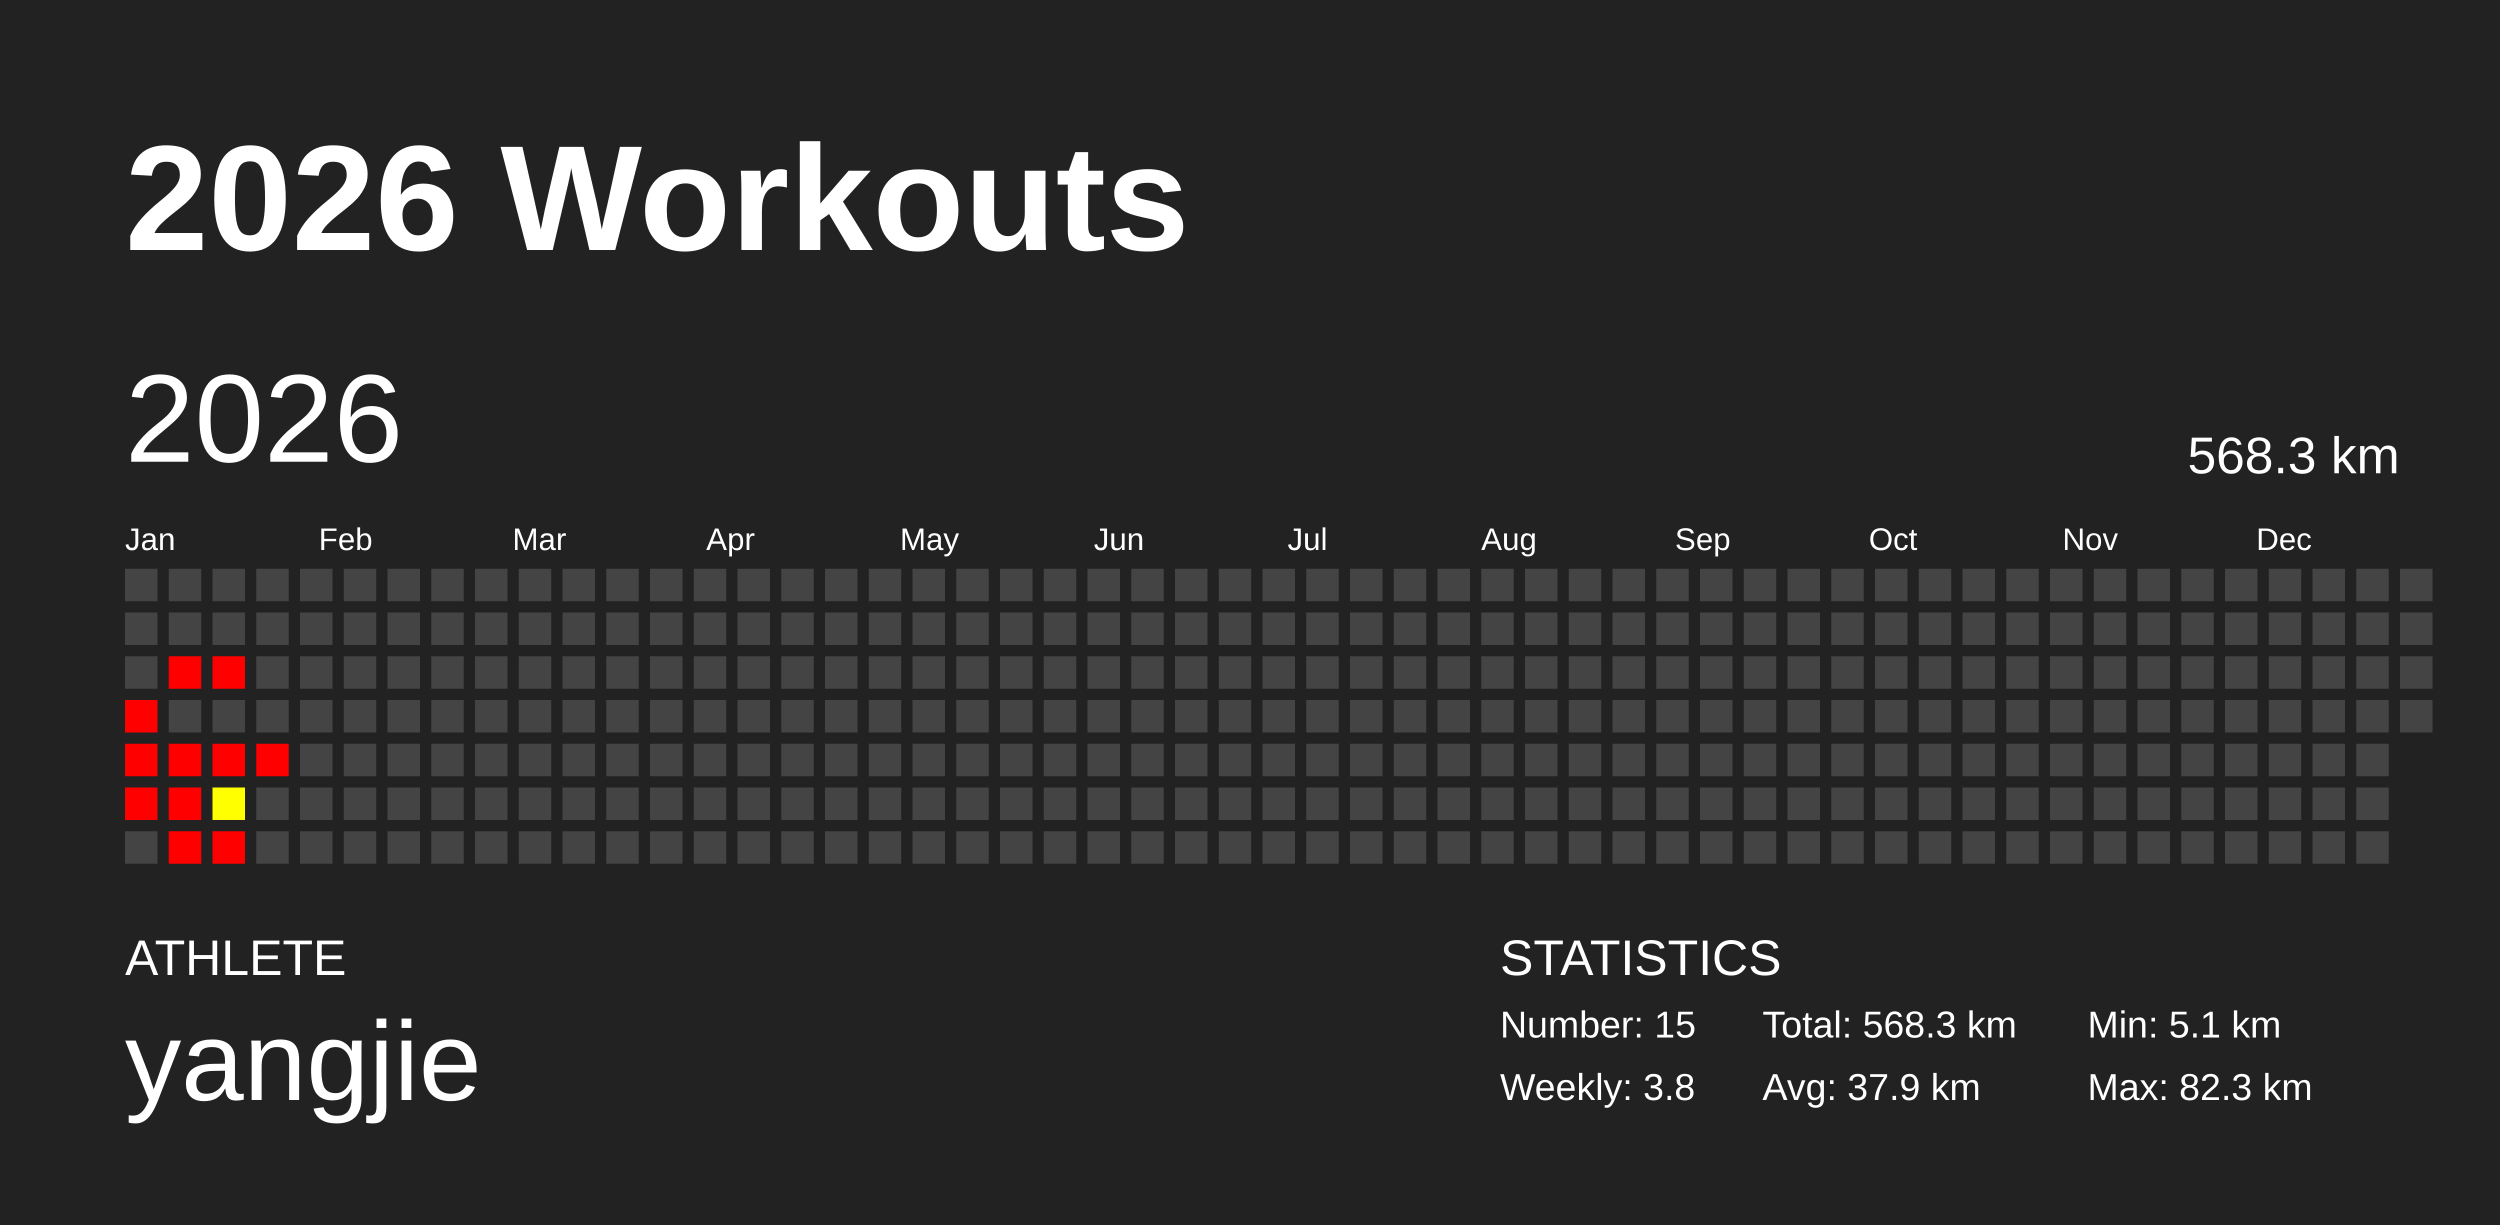
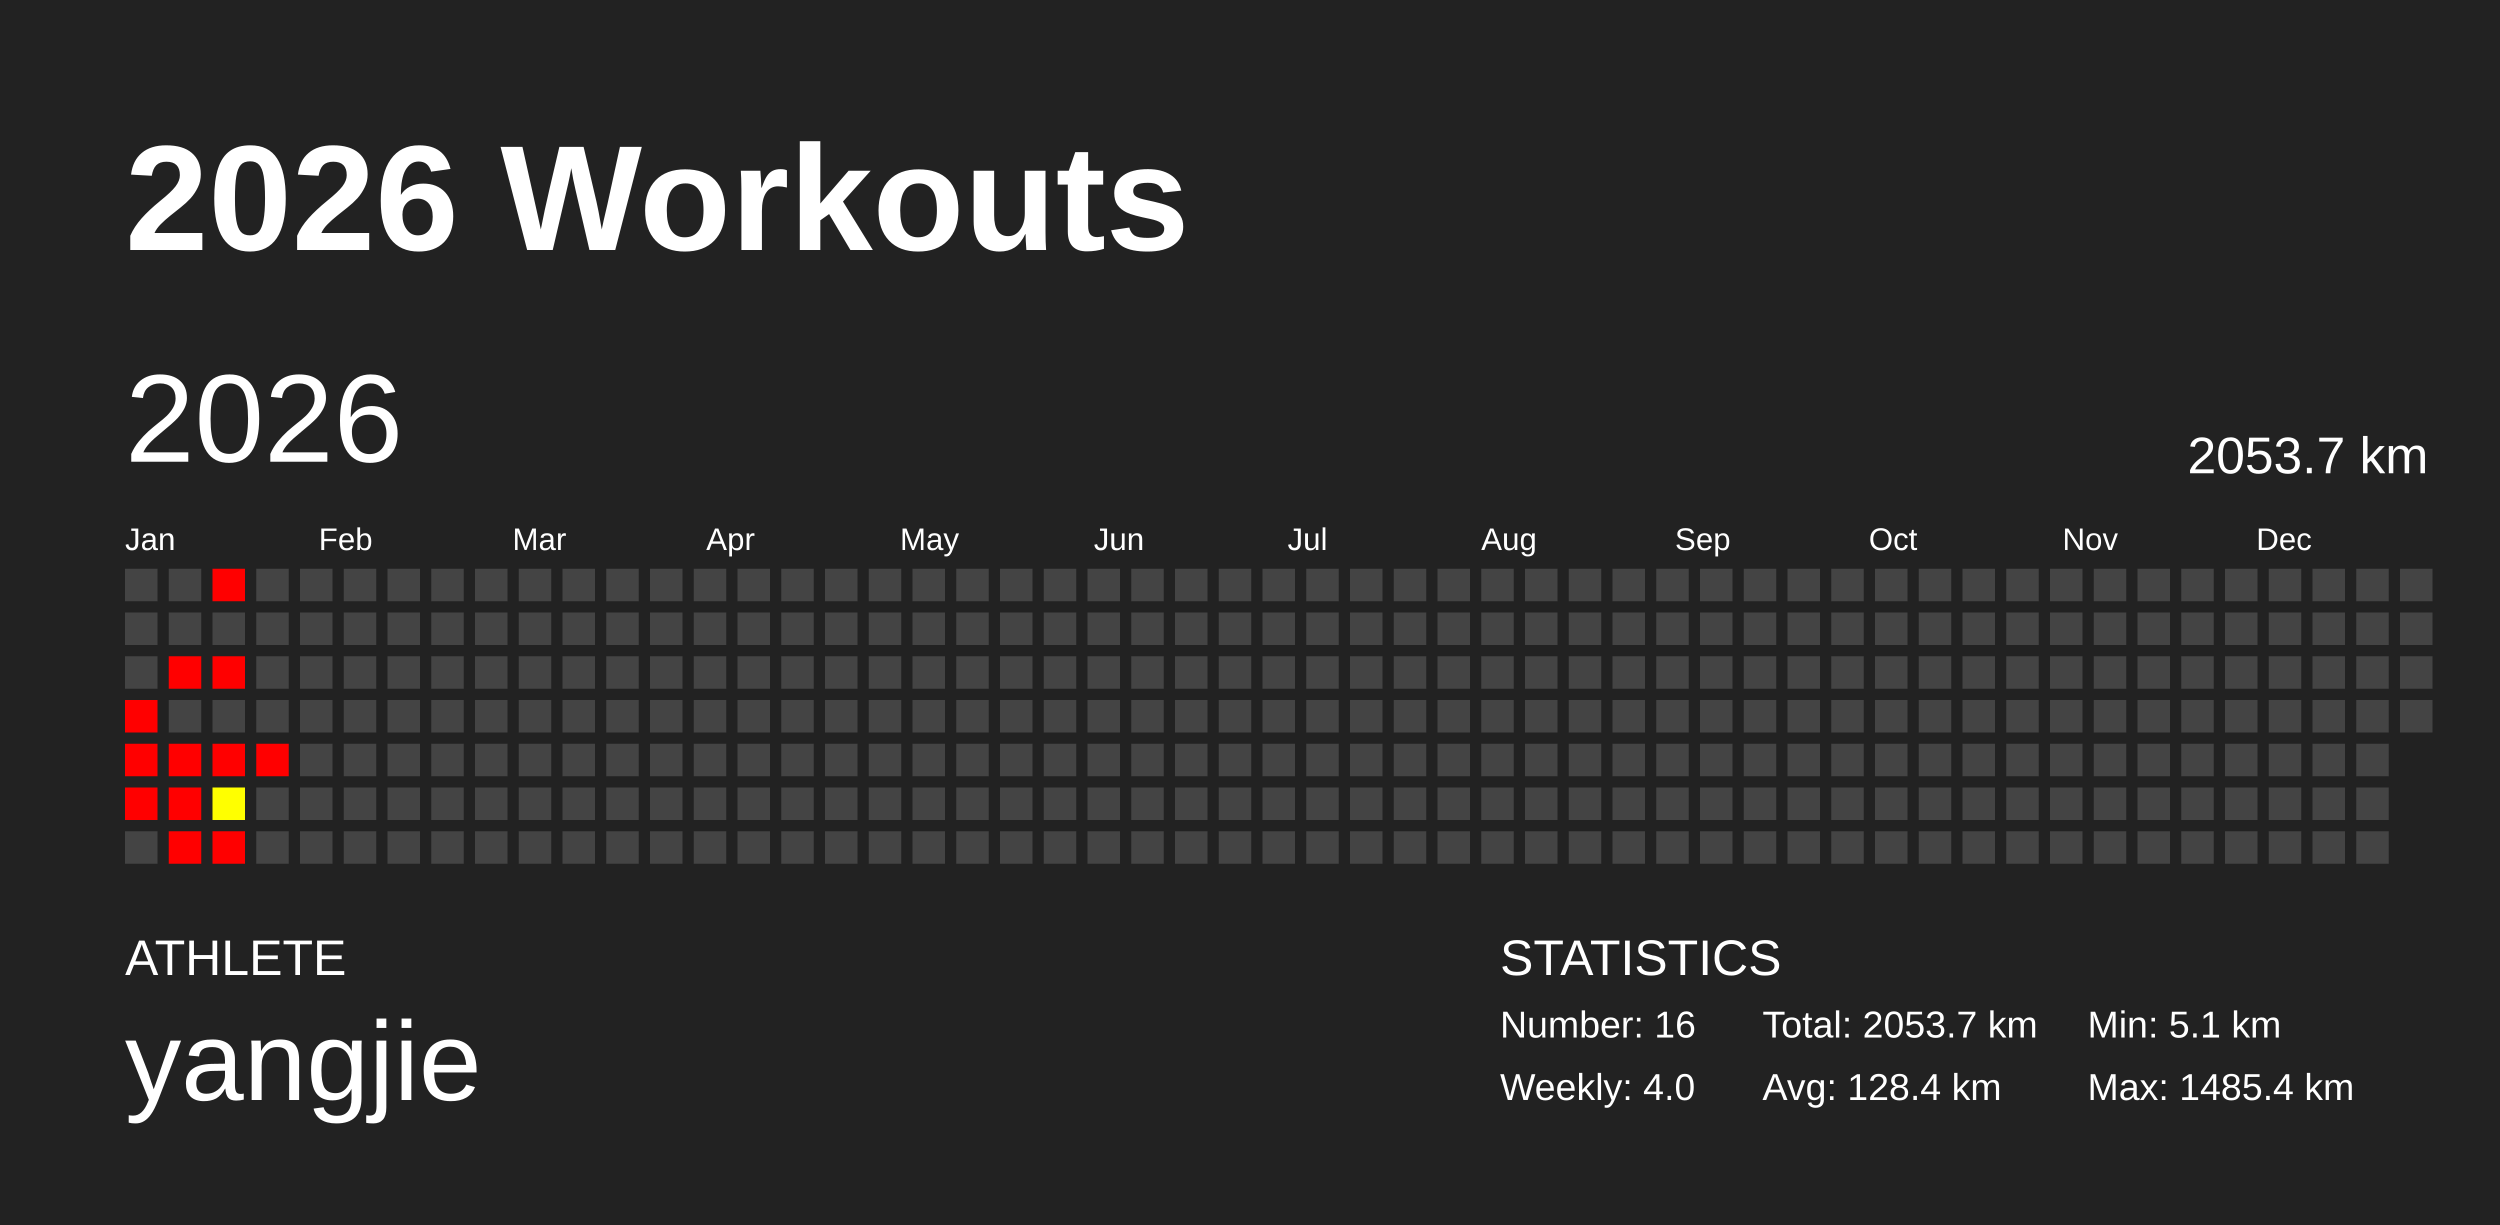
<svg xmlns="http://www.w3.org/2000/svg" baseProfile="full" height="98mm" version="1.1" viewBox="0,0,200,98" width="200mm">
  <defs />
  <rect fill="#222222" height="98" width="200" x="0" y="0" />
  <text fill="#FFFFFF" style="font-size:12px; font-family:Arial; font-weight:bold;" x="10" y="20">2026 Workouts</text>
  <text fill="#FFFFFF" style="font-size:4px; font-family:Arial" x="10" y="78">ATHLETE</text>
  <text fill="#FFFFFF" style="font-size:9px; font-family:Arial" x="10" y="88">yangjie</text>
  <text fill="#FFFFFF" style="font-size:4px; font-family:Arial" x="120" y="78">STATISTICS</text>
-   <text fill="#FFFFFF" style="font-size:3px; font-family:Arial" x="120" y="83">Number: 15</text>
-   <text fill="#FFFFFF" style="font-size:3px; font-family:Arial" x="120" y="88">Weekly: 3.8</text>
-   <text fill="#FFFFFF" style="font-size:3px; font-family:Arial" x="141" y="83">Total: 568.3 km</text>
-   <text fill="#FFFFFF" style="font-size:3px; font-family:Arial" x="141" y="88">Avg: 37.9 km</text>
+   <text fill="#FFFFFF" style="font-size:3px; font-family:Arial" x="120" y="83">Number: 16</text>
+   <text fill="#FFFFFF" style="font-size:3px; font-family:Arial" x="120" y="88">Weekly: 4.0</text>
+   <text fill="#FFFFFF" style="font-size:3px; font-family:Arial" x="141" y="83">Total: 2053.7 km</text>
+   <text fill="#FFFFFF" style="font-size:3px; font-family:Arial" x="141" y="88">Avg: 128.4 km</text>
  <text fill="#FFFFFF" style="font-size:3px; font-family:Arial" x="167" y="83">Min: 5.1 km</text>
-   <text fill="#FFFFFF" style="font-size:3px; font-family:Arial" x="167" y="88">Max: 82.3 km</text>
+   <text fill="#FFFFFF" style="font-size:3px; font-family:Arial" x="167" y="88">Max: 1485.4 km</text>
  <text dominant-baseline="hanging" fill="#FFFFFF" style="font-size:10.0px; font-family:Arial;" x="10" y="30">2026</text>
-   <text dominant-baseline="hanging" fill="#FFFFFF" style="font-size:4.125px; font-family:Arial;" x="175" y="35">568.3 km</text>
+   <text dominant-baseline="hanging" fill="#FFFFFF" style="font-size:4.125px; font-family:Arial;" x="175" y="35">2053.7 km</text>
  <text fill="#FFFFFF" style="font-size:2.5px; font-family:Arial" x="10.0" y="44">Jan</text>
  <text fill="#FFFFFF" style="font-size:2.5px; font-family:Arial" x="25.5" y="44">Feb</text>
  <text fill="#FFFFFF" style="font-size:2.5px; font-family:Arial" x="41.0" y="44">Mar</text>
  <text fill="#FFFFFF" style="font-size:2.5px; font-family:Arial" x="56.5" y="44">Apr</text>
  <text fill="#FFFFFF" style="font-size:2.5px; font-family:Arial" x="72.0" y="44">May</text>
  <text fill="#FFFFFF" style="font-size:2.5px; font-family:Arial" x="87.5" y="44">Jun</text>
  <text fill="#FFFFFF" style="font-size:2.5px; font-family:Arial" x="103.0" y="44">Jul</text>
  <text fill="#FFFFFF" style="font-size:2.5px; font-family:Arial" x="118.5" y="44">Aug</text>
  <text fill="#FFFFFF" style="font-size:2.5px; font-family:Arial" x="134.0" y="44">Sep</text>
  <text fill="#FFFFFF" style="font-size:2.5px; font-family:Arial" x="149.5" y="44">Oct</text>
  <text fill="#FFFFFF" style="font-size:2.5px; font-family:Arial" x="165.0" y="44">Nov</text>
  <text fill="#FFFFFF" style="font-size:2.5px; font-family:Arial" x="180.5" y="44">Dec</text>
  <rect fill="#444444" height="2.6" width="2.6" x="10.0" y="45.5" />
  <rect fill="#444444" height="2.6" width="2.6" x="10.0" y="49.0" />
  <rect fill="#444444" height="2.6" width="2.6" x="10.0" y="52.5" />
  <rect fill="red" height="2.6" width="2.6" x="10.0" y="56.0" />
  <rect fill="red" height="2.6" width="2.6" x="10.0" y="59.5" />
  <rect fill="red" height="2.6" width="2.6" x="10.0" y="63.0" />
  <rect fill="#444444" height="2.6" width="2.6" x="10.0" y="66.5" />
  <rect fill="#444444" height="2.6" width="2.6" x="13.5" y="45.5" />
  <rect fill="#444444" height="2.6" width="2.6" x="13.5" y="49.0" />
  <rect fill="red" height="2.6" width="2.6" x="13.5" y="52.5" />
  <rect fill="#444444" height="2.6" width="2.6" x="13.5" y="56.0" />
  <rect fill="red" height="2.6" width="2.6" x="13.5" y="59.5" />
  <rect fill="red" height="2.6" width="2.6" x="13.5" y="63.0" />
  <rect fill="red" height="2.6" width="2.6" x="13.5" y="66.5" />
-   <rect fill="#444444" height="2.6" width="2.6" x="17.0" y="45.5" />
+   <rect fill="red" height="2.6" width="2.6" x="17.0" y="45.5" />
  <rect fill="#444444" height="2.6" width="2.6" x="17.0" y="49.0" />
  <rect fill="red" height="2.6" width="2.6" x="17.0" y="52.5" />
  <rect fill="#444444" height="2.6" width="2.6" x="17.0" y="56.0" />
  <rect fill="red" height="2.6" width="2.6" x="17.0" y="59.5" />
  <rect fill="#ffff00" height="2.6" width="2.6" x="17.0" y="63.0" />
  <rect fill="red" height="2.6" width="2.6" x="17.0" y="66.5" />
  <rect fill="#444444" height="2.6" width="2.6" x="20.5" y="45.5" />
  <rect fill="#444444" height="2.6" width="2.6" x="20.5" y="49.0" />
  <rect fill="#444444" height="2.6" width="2.6" x="20.5" y="52.5" />
  <rect fill="#444444" height="2.6" width="2.6" x="20.5" y="56.0" />
  <rect fill="red" height="2.6" width="2.6" x="20.5" y="59.5" />
  <rect fill="#444444" height="2.6" width="2.6" x="20.5" y="63.0" />
  <rect fill="#444444" height="2.6" width="2.6" x="20.5" y="66.5" />
  <rect fill="#444444" height="2.6" width="2.6" x="24.0" y="45.5" />
  <rect fill="#444444" height="2.6" width="2.6" x="24.0" y="49.0" />
  <rect fill="#444444" height="2.6" width="2.6" x="24.0" y="52.5" />
  <rect fill="#444444" height="2.6" width="2.6" x="24.0" y="56.0" />
  <rect fill="#444444" height="2.6" width="2.6" x="24.0" y="59.5" />
  <rect fill="#444444" height="2.6" width="2.6" x="24.0" y="63.0" />
  <rect fill="#444444" height="2.6" width="2.6" x="24.0" y="66.5" />
  <rect fill="#444444" height="2.6" width="2.6" x="27.5" y="45.5" />
  <rect fill="#444444" height="2.6" width="2.6" x="27.5" y="49.0" />
  <rect fill="#444444" height="2.6" width="2.6" x="27.5" y="52.5" />
  <rect fill="#444444" height="2.6" width="2.6" x="27.5" y="56.0" />
  <rect fill="#444444" height="2.6" width="2.6" x="27.5" y="59.5" />
  <rect fill="#444444" height="2.6" width="2.6" x="27.5" y="63.0" />
  <rect fill="#444444" height="2.6" width="2.6" x="27.5" y="66.5" />
  <rect fill="#444444" height="2.6" width="2.6" x="31.0" y="45.5" />
  <rect fill="#444444" height="2.6" width="2.6" x="31.0" y="49.0" />
  <rect fill="#444444" height="2.6" width="2.6" x="31.0" y="52.5" />
  <rect fill="#444444" height="2.6" width="2.6" x="31.0" y="56.0" />
  <rect fill="#444444" height="2.6" width="2.6" x="31.0" y="59.5" />
  <rect fill="#444444" height="2.6" width="2.6" x="31.0" y="63.0" />
  <rect fill="#444444" height="2.6" width="2.6" x="31.0" y="66.5" />
  <rect fill="#444444" height="2.6" width="2.6" x="34.5" y="45.5" />
  <rect fill="#444444" height="2.6" width="2.6" x="34.5" y="49.0" />
  <rect fill="#444444" height="2.6" width="2.6" x="34.5" y="52.5" />
  <rect fill="#444444" height="2.6" width="2.6" x="34.5" y="56.0" />
  <rect fill="#444444" height="2.6" width="2.6" x="34.5" y="59.5" />
  <rect fill="#444444" height="2.6" width="2.6" x="34.5" y="63.0" />
  <rect fill="#444444" height="2.6" width="2.6" x="34.5" y="66.5" />
  <rect fill="#444444" height="2.6" width="2.6" x="38.0" y="45.5" />
  <rect fill="#444444" height="2.6" width="2.6" x="38.0" y="49.0" />
  <rect fill="#444444" height="2.6" width="2.6" x="38.0" y="52.5" />
  <rect fill="#444444" height="2.6" width="2.6" x="38.0" y="56.0" />
  <rect fill="#444444" height="2.6" width="2.6" x="38.0" y="59.5" />
  <rect fill="#444444" height="2.6" width="2.6" x="38.0" y="63.0" />
  <rect fill="#444444" height="2.6" width="2.6" x="38.0" y="66.5" />
  <rect fill="#444444" height="2.6" width="2.6" x="41.5" y="45.5" />
  <rect fill="#444444" height="2.6" width="2.6" x="41.5" y="49.0" />
  <rect fill="#444444" height="2.6" width="2.6" x="41.5" y="52.5" />
  <rect fill="#444444" height="2.6" width="2.6" x="41.5" y="56.0" />
  <rect fill="#444444" height="2.6" width="2.6" x="41.5" y="59.5" />
  <rect fill="#444444" height="2.6" width="2.6" x="41.5" y="63.0" />
  <rect fill="#444444" height="2.6" width="2.6" x="41.5" y="66.5" />
  <rect fill="#444444" height="2.6" width="2.6" x="45.0" y="45.5" />
  <rect fill="#444444" height="2.6" width="2.6" x="45.0" y="49.0" />
  <rect fill="#444444" height="2.6" width="2.6" x="45.0" y="52.5" />
  <rect fill="#444444" height="2.6" width="2.6" x="45.0" y="56.0" />
  <rect fill="#444444" height="2.6" width="2.6" x="45.0" y="59.5" />
  <rect fill="#444444" height="2.6" width="2.6" x="45.0" y="63.0" />
  <rect fill="#444444" height="2.6" width="2.6" x="45.0" y="66.5" />
  <rect fill="#444444" height="2.6" width="2.6" x="48.5" y="45.5" />
  <rect fill="#444444" height="2.6" width="2.6" x="48.5" y="49.0" />
  <rect fill="#444444" height="2.6" width="2.6" x="48.5" y="52.5" />
  <rect fill="#444444" height="2.6" width="2.6" x="48.5" y="56.0" />
  <rect fill="#444444" height="2.6" width="2.6" x="48.5" y="59.5" />
  <rect fill="#444444" height="2.6" width="2.6" x="48.5" y="63.0" />
  <rect fill="#444444" height="2.6" width="2.6" x="48.5" y="66.5" />
  <rect fill="#444444" height="2.6" width="2.6" x="52.0" y="45.5" />
  <rect fill="#444444" height="2.6" width="2.6" x="52.0" y="49.0" />
  <rect fill="#444444" height="2.6" width="2.6" x="52.0" y="52.5" />
  <rect fill="#444444" height="2.6" width="2.6" x="52.0" y="56.0" />
  <rect fill="#444444" height="2.6" width="2.6" x="52.0" y="59.5" />
  <rect fill="#444444" height="2.6" width="2.6" x="52.0" y="63.0" />
  <rect fill="#444444" height="2.6" width="2.6" x="52.0" y="66.5" />
  <rect fill="#444444" height="2.6" width="2.6" x="55.5" y="45.5" />
  <rect fill="#444444" height="2.6" width="2.6" x="55.5" y="49.0" />
  <rect fill="#444444" height="2.6" width="2.6" x="55.5" y="52.5" />
  <rect fill="#444444" height="2.6" width="2.6" x="55.5" y="56.0" />
  <rect fill="#444444" height="2.6" width="2.6" x="55.5" y="59.5" />
  <rect fill="#444444" height="2.6" width="2.6" x="55.5" y="63.0" />
  <rect fill="#444444" height="2.6" width="2.6" x="55.5" y="66.5" />
  <rect fill="#444444" height="2.6" width="2.6" x="59.0" y="45.5" />
  <rect fill="#444444" height="2.6" width="2.6" x="59.0" y="49.0" />
  <rect fill="#444444" height="2.6" width="2.6" x="59.0" y="52.5" />
  <rect fill="#444444" height="2.6" width="2.6" x="59.0" y="56.0" />
  <rect fill="#444444" height="2.6" width="2.6" x="59.0" y="59.5" />
  <rect fill="#444444" height="2.6" width="2.6" x="59.0" y="63.0" />
  <rect fill="#444444" height="2.6" width="2.6" x="59.0" y="66.5" />
  <rect fill="#444444" height="2.6" width="2.6" x="62.5" y="45.5" />
  <rect fill="#444444" height="2.6" width="2.6" x="62.5" y="49.0" />
  <rect fill="#444444" height="2.6" width="2.6" x="62.5" y="52.5" />
  <rect fill="#444444" height="2.6" width="2.6" x="62.5" y="56.0" />
  <rect fill="#444444" height="2.6" width="2.6" x="62.5" y="59.5" />
  <rect fill="#444444" height="2.6" width="2.6" x="62.5" y="63.0" />
  <rect fill="#444444" height="2.6" width="2.6" x="62.5" y="66.5" />
  <rect fill="#444444" height="2.6" width="2.6" x="66.0" y="45.5" />
  <rect fill="#444444" height="2.6" width="2.6" x="66.0" y="49.0" />
  <rect fill="#444444" height="2.6" width="2.6" x="66.0" y="52.5" />
  <rect fill="#444444" height="2.6" width="2.6" x="66.0" y="56.0" />
  <rect fill="#444444" height="2.6" width="2.6" x="66.0" y="59.5" />
  <rect fill="#444444" height="2.6" width="2.6" x="66.0" y="63.0" />
  <rect fill="#444444" height="2.6" width="2.6" x="66.0" y="66.5" />
  <rect fill="#444444" height="2.6" width="2.6" x="69.5" y="45.5" />
  <rect fill="#444444" height="2.6" width="2.6" x="69.5" y="49.0" />
  <rect fill="#444444" height="2.6" width="2.6" x="69.5" y="52.5" />
  <rect fill="#444444" height="2.6" width="2.6" x="69.5" y="56.0" />
  <rect fill="#444444" height="2.6" width="2.6" x="69.5" y="59.5" />
  <rect fill="#444444" height="2.6" width="2.6" x="69.5" y="63.0" />
  <rect fill="#444444" height="2.6" width="2.6" x="69.5" y="66.5" />
  <rect fill="#444444" height="2.6" width="2.6" x="73.0" y="45.5" />
  <rect fill="#444444" height="2.6" width="2.6" x="73.0" y="49.0" />
  <rect fill="#444444" height="2.6" width="2.6" x="73.0" y="52.5" />
  <rect fill="#444444" height="2.6" width="2.6" x="73.0" y="56.0" />
  <rect fill="#444444" height="2.6" width="2.6" x="73.0" y="59.5" />
  <rect fill="#444444" height="2.6" width="2.6" x="73.0" y="63.0" />
  <rect fill="#444444" height="2.6" width="2.6" x="73.0" y="66.5" />
  <rect fill="#444444" height="2.6" width="2.6" x="76.5" y="45.5" />
  <rect fill="#444444" height="2.6" width="2.6" x="76.5" y="49.0" />
  <rect fill="#444444" height="2.6" width="2.6" x="76.5" y="52.5" />
  <rect fill="#444444" height="2.6" width="2.6" x="76.5" y="56.0" />
  <rect fill="#444444" height="2.6" width="2.6" x="76.5" y="59.5" />
  <rect fill="#444444" height="2.6" width="2.6" x="76.5" y="63.0" />
  <rect fill="#444444" height="2.6" width="2.6" x="76.5" y="66.5" />
  <rect fill="#444444" height="2.6" width="2.6" x="80.0" y="45.5" />
  <rect fill="#444444" height="2.6" width="2.6" x="80.0" y="49.0" />
  <rect fill="#444444" height="2.6" width="2.6" x="80.0" y="52.5" />
  <rect fill="#444444" height="2.6" width="2.6" x="80.0" y="56.0" />
  <rect fill="#444444" height="2.6" width="2.6" x="80.0" y="59.5" />
  <rect fill="#444444" height="2.6" width="2.6" x="80.0" y="63.0" />
  <rect fill="#444444" height="2.6" width="2.6" x="80.0" y="66.5" />
  <rect fill="#444444" height="2.6" width="2.6" x="83.5" y="45.5" />
  <rect fill="#444444" height="2.6" width="2.6" x="83.5" y="49.0" />
  <rect fill="#444444" height="2.6" width="2.6" x="83.5" y="52.5" />
  <rect fill="#444444" height="2.6" width="2.6" x="83.5" y="56.0" />
  <rect fill="#444444" height="2.6" width="2.6" x="83.5" y="59.5" />
  <rect fill="#444444" height="2.6" width="2.6" x="83.5" y="63.0" />
  <rect fill="#444444" height="2.6" width="2.6" x="83.5" y="66.5" />
  <rect fill="#444444" height="2.6" width="2.6" x="87.0" y="45.5" />
  <rect fill="#444444" height="2.6" width="2.6" x="87.0" y="49.0" />
  <rect fill="#444444" height="2.6" width="2.6" x="87.0" y="52.5" />
  <rect fill="#444444" height="2.6" width="2.6" x="87.0" y="56.0" />
  <rect fill="#444444" height="2.6" width="2.6" x="87.0" y="59.5" />
  <rect fill="#444444" height="2.6" width="2.6" x="87.0" y="63.0" />
  <rect fill="#444444" height="2.6" width="2.6" x="87.0" y="66.5" />
  <rect fill="#444444" height="2.6" width="2.6" x="90.5" y="45.5" />
  <rect fill="#444444" height="2.6" width="2.6" x="90.5" y="49.0" />
  <rect fill="#444444" height="2.6" width="2.6" x="90.5" y="52.5" />
  <rect fill="#444444" height="2.6" width="2.6" x="90.5" y="56.0" />
  <rect fill="#444444" height="2.6" width="2.6" x="90.5" y="59.5" />
  <rect fill="#444444" height="2.6" width="2.6" x="90.5" y="63.0" />
  <rect fill="#444444" height="2.6" width="2.6" x="90.5" y="66.5" />
  <rect fill="#444444" height="2.6" width="2.6" x="94.0" y="45.5" />
  <rect fill="#444444" height="2.6" width="2.6" x="94.0" y="49.0" />
  <rect fill="#444444" height="2.6" width="2.6" x="94.0" y="52.5" />
  <rect fill="#444444" height="2.6" width="2.6" x="94.0" y="56.0" />
  <rect fill="#444444" height="2.6" width="2.6" x="94.0" y="59.5" />
  <rect fill="#444444" height="2.6" width="2.6" x="94.0" y="63.0" />
  <rect fill="#444444" height="2.6" width="2.6" x="94.0" y="66.5" />
  <rect fill="#444444" height="2.6" width="2.6" x="97.5" y="45.5" />
  <rect fill="#444444" height="2.6" width="2.6" x="97.5" y="49.0" />
  <rect fill="#444444" height="2.6" width="2.6" x="97.5" y="52.5" />
  <rect fill="#444444" height="2.6" width="2.6" x="97.5" y="56.0" />
  <rect fill="#444444" height="2.6" width="2.6" x="97.5" y="59.5" />
  <rect fill="#444444" height="2.6" width="2.6" x="97.5" y="63.0" />
  <rect fill="#444444" height="2.6" width="2.6" x="97.5" y="66.5" />
  <rect fill="#444444" height="2.6" width="2.6" x="101.0" y="45.5" />
  <rect fill="#444444" height="2.6" width="2.6" x="101.0" y="49.0" />
  <rect fill="#444444" height="2.6" width="2.6" x="101.0" y="52.5" />
  <rect fill="#444444" height="2.6" width="2.6" x="101.0" y="56.0" />
  <rect fill="#444444" height="2.6" width="2.6" x="101.0" y="59.5" />
  <rect fill="#444444" height="2.6" width="2.6" x="101.0" y="63.0" />
  <rect fill="#444444" height="2.6" width="2.6" x="101.0" y="66.5" />
  <rect fill="#444444" height="2.6" width="2.6" x="104.5" y="45.5" />
  <rect fill="#444444" height="2.6" width="2.6" x="104.5" y="49.0" />
  <rect fill="#444444" height="2.6" width="2.6" x="104.5" y="52.5" />
  <rect fill="#444444" height="2.6" width="2.6" x="104.5" y="56.0" />
  <rect fill="#444444" height="2.6" width="2.6" x="104.5" y="59.5" />
  <rect fill="#444444" height="2.6" width="2.6" x="104.5" y="63.0" />
  <rect fill="#444444" height="2.6" width="2.6" x="104.5" y="66.5" />
  <rect fill="#444444" height="2.6" width="2.6" x="108.0" y="45.5" />
  <rect fill="#444444" height="2.6" width="2.6" x="108.0" y="49.0" />
  <rect fill="#444444" height="2.6" width="2.6" x="108.0" y="52.5" />
  <rect fill="#444444" height="2.6" width="2.6" x="108.0" y="56.0" />
  <rect fill="#444444" height="2.6" width="2.6" x="108.0" y="59.5" />
  <rect fill="#444444" height="2.6" width="2.6" x="108.0" y="63.0" />
  <rect fill="#444444" height="2.6" width="2.6" x="108.0" y="66.5" />
  <rect fill="#444444" height="2.6" width="2.6" x="111.5" y="45.5" />
  <rect fill="#444444" height="2.6" width="2.6" x="111.5" y="49.0" />
  <rect fill="#444444" height="2.6" width="2.6" x="111.5" y="52.5" />
  <rect fill="#444444" height="2.6" width="2.6" x="111.5" y="56.0" />
  <rect fill="#444444" height="2.6" width="2.6" x="111.5" y="59.5" />
  <rect fill="#444444" height="2.6" width="2.6" x="111.5" y="63.0" />
  <rect fill="#444444" height="2.6" width="2.6" x="111.5" y="66.5" />
  <rect fill="#444444" height="2.6" width="2.6" x="115.0" y="45.5" />
  <rect fill="#444444" height="2.6" width="2.6" x="115.0" y="49.0" />
  <rect fill="#444444" height="2.6" width="2.6" x="115.0" y="52.5" />
  <rect fill="#444444" height="2.6" width="2.6" x="115.0" y="56.0" />
  <rect fill="#444444" height="2.6" width="2.6" x="115.0" y="59.5" />
  <rect fill="#444444" height="2.6" width="2.6" x="115.0" y="63.0" />
  <rect fill="#444444" height="2.6" width="2.6" x="115.0" y="66.5" />
  <rect fill="#444444" height="2.6" width="2.6" x="118.5" y="45.5" />
  <rect fill="#444444" height="2.6" width="2.6" x="118.5" y="49.0" />
  <rect fill="#444444" height="2.6" width="2.6" x="118.5" y="52.5" />
  <rect fill="#444444" height="2.6" width="2.6" x="118.5" y="56.0" />
  <rect fill="#444444" height="2.6" width="2.6" x="118.5" y="59.5" />
  <rect fill="#444444" height="2.6" width="2.6" x="118.5" y="63.0" />
  <rect fill="#444444" height="2.6" width="2.6" x="118.5" y="66.5" />
  <rect fill="#444444" height="2.6" width="2.6" x="122.0" y="45.5" />
  <rect fill="#444444" height="2.6" width="2.6" x="122.0" y="49.0" />
  <rect fill="#444444" height="2.6" width="2.6" x="122.0" y="52.5" />
  <rect fill="#444444" height="2.6" width="2.6" x="122.0" y="56.0" />
  <rect fill="#444444" height="2.6" width="2.6" x="122.0" y="59.5" />
  <rect fill="#444444" height="2.6" width="2.6" x="122.0" y="63.0" />
  <rect fill="#444444" height="2.6" width="2.6" x="122.0" y="66.5" />
  <rect fill="#444444" height="2.6" width="2.6" x="125.5" y="45.5" />
  <rect fill="#444444" height="2.6" width="2.6" x="125.5" y="49.0" />
  <rect fill="#444444" height="2.6" width="2.6" x="125.5" y="52.5" />
  <rect fill="#444444" height="2.6" width="2.6" x="125.5" y="56.0" />
  <rect fill="#444444" height="2.6" width="2.6" x="125.5" y="59.5" />
  <rect fill="#444444" height="2.6" width="2.6" x="125.5" y="63.0" />
  <rect fill="#444444" height="2.6" width="2.6" x="125.5" y="66.5" />
  <rect fill="#444444" height="2.6" width="2.6" x="129.0" y="45.5" />
  <rect fill="#444444" height="2.6" width="2.6" x="129.0" y="49.0" />
  <rect fill="#444444" height="2.6" width="2.6" x="129.0" y="52.5" />
  <rect fill="#444444" height="2.6" width="2.6" x="129.0" y="56.0" />
  <rect fill="#444444" height="2.6" width="2.6" x="129.0" y="59.5" />
  <rect fill="#444444" height="2.6" width="2.6" x="129.0" y="63.0" />
  <rect fill="#444444" height="2.6" width="2.6" x="129.0" y="66.5" />
  <rect fill="#444444" height="2.6" width="2.6" x="132.5" y="45.5" />
  <rect fill="#444444" height="2.6" width="2.6" x="132.5" y="49.0" />
  <rect fill="#444444" height="2.6" width="2.6" x="132.5" y="52.5" />
  <rect fill="#444444" height="2.6" width="2.6" x="132.5" y="56.0" />
  <rect fill="#444444" height="2.6" width="2.6" x="132.5" y="59.5" />
  <rect fill="#444444" height="2.6" width="2.6" x="132.5" y="63.0" />
  <rect fill="#444444" height="2.6" width="2.6" x="132.5" y="66.5" />
  <rect fill="#444444" height="2.6" width="2.6" x="136.0" y="45.5" />
  <rect fill="#444444" height="2.6" width="2.6" x="136.0" y="49.0" />
  <rect fill="#444444" height="2.6" width="2.6" x="136.0" y="52.5" />
  <rect fill="#444444" height="2.6" width="2.6" x="136.0" y="56.0" />
  <rect fill="#444444" height="2.6" width="2.6" x="136.0" y="59.5" />
  <rect fill="#444444" height="2.6" width="2.6" x="136.0" y="63.0" />
  <rect fill="#444444" height="2.6" width="2.6" x="136.0" y="66.5" />
  <rect fill="#444444" height="2.6" width="2.6" x="139.5" y="45.5" />
  <rect fill="#444444" height="2.6" width="2.6" x="139.5" y="49.0" />
  <rect fill="#444444" height="2.6" width="2.6" x="139.5" y="52.5" />
  <rect fill="#444444" height="2.6" width="2.6" x="139.5" y="56.0" />
  <rect fill="#444444" height="2.6" width="2.6" x="139.5" y="59.5" />
  <rect fill="#444444" height="2.6" width="2.6" x="139.5" y="63.0" />
  <rect fill="#444444" height="2.6" width="2.6" x="139.5" y="66.5" />
  <rect fill="#444444" height="2.6" width="2.6" x="143.0" y="45.5" />
  <rect fill="#444444" height="2.6" width="2.6" x="143.0" y="49.0" />
  <rect fill="#444444" height="2.6" width="2.6" x="143.0" y="52.5" />
  <rect fill="#444444" height="2.6" width="2.6" x="143.0" y="56.0" />
  <rect fill="#444444" height="2.6" width="2.6" x="143.0" y="59.5" />
  <rect fill="#444444" height="2.6" width="2.6" x="143.0" y="63.0" />
  <rect fill="#444444" height="2.6" width="2.6" x="143.0" y="66.5" />
  <rect fill="#444444" height="2.6" width="2.6" x="146.5" y="45.5" />
  <rect fill="#444444" height="2.6" width="2.6" x="146.5" y="49.0" />
  <rect fill="#444444" height="2.6" width="2.6" x="146.5" y="52.5" />
  <rect fill="#444444" height="2.6" width="2.6" x="146.5" y="56.0" />
  <rect fill="#444444" height="2.6" width="2.6" x="146.5" y="59.5" />
  <rect fill="#444444" height="2.6" width="2.6" x="146.5" y="63.0" />
  <rect fill="#444444" height="2.6" width="2.6" x="146.5" y="66.5" />
  <rect fill="#444444" height="2.6" width="2.6" x="150.0" y="45.5" />
  <rect fill="#444444" height="2.6" width="2.6" x="150.0" y="49.0" />
  <rect fill="#444444" height="2.6" width="2.6" x="150.0" y="52.5" />
  <rect fill="#444444" height="2.6" width="2.6" x="150.0" y="56.0" />
  <rect fill="#444444" height="2.6" width="2.6" x="150.0" y="59.5" />
  <rect fill="#444444" height="2.6" width="2.6" x="150.0" y="63.0" />
  <rect fill="#444444" height="2.6" width="2.6" x="150.0" y="66.5" />
  <rect fill="#444444" height="2.6" width="2.6" x="153.5" y="45.5" />
  <rect fill="#444444" height="2.6" width="2.6" x="153.5" y="49.0" />
  <rect fill="#444444" height="2.6" width="2.6" x="153.5" y="52.5" />
  <rect fill="#444444" height="2.6" width="2.6" x="153.5" y="56.0" />
  <rect fill="#444444" height="2.6" width="2.6" x="153.5" y="59.5" />
  <rect fill="#444444" height="2.6" width="2.6" x="153.5" y="63.0" />
  <rect fill="#444444" height="2.6" width="2.6" x="153.5" y="66.5" />
  <rect fill="#444444" height="2.6" width="2.6" x="157.0" y="45.5" />
  <rect fill="#444444" height="2.6" width="2.6" x="157.0" y="49.0" />
  <rect fill="#444444" height="2.6" width="2.6" x="157.0" y="52.5" />
  <rect fill="#444444" height="2.6" width="2.6" x="157.0" y="56.0" />
  <rect fill="#444444" height="2.6" width="2.6" x="157.0" y="59.5" />
  <rect fill="#444444" height="2.6" width="2.6" x="157.0" y="63.0" />
  <rect fill="#444444" height="2.6" width="2.6" x="157.0" y="66.5" />
  <rect fill="#444444" height="2.6" width="2.6" x="160.5" y="45.5" />
  <rect fill="#444444" height="2.6" width="2.6" x="160.5" y="49.0" />
  <rect fill="#444444" height="2.6" width="2.6" x="160.5" y="52.5" />
  <rect fill="#444444" height="2.6" width="2.6" x="160.5" y="56.0" />
  <rect fill="#444444" height="2.6" width="2.6" x="160.5" y="59.5" />
  <rect fill="#444444" height="2.6" width="2.6" x="160.5" y="63.0" />
  <rect fill="#444444" height="2.6" width="2.6" x="160.5" y="66.5" />
  <rect fill="#444444" height="2.6" width="2.6" x="164.0" y="45.5" />
  <rect fill="#444444" height="2.6" width="2.6" x="164.0" y="49.0" />
  <rect fill="#444444" height="2.6" width="2.6" x="164.0" y="52.5" />
  <rect fill="#444444" height="2.6" width="2.6" x="164.0" y="56.0" />
  <rect fill="#444444" height="2.6" width="2.6" x="164.0" y="59.5" />
  <rect fill="#444444" height="2.6" width="2.6" x="164.0" y="63.0" />
  <rect fill="#444444" height="2.6" width="2.6" x="164.0" y="66.5" />
  <rect fill="#444444" height="2.6" width="2.6" x="167.5" y="45.5" />
  <rect fill="#444444" height="2.6" width="2.6" x="167.5" y="49.0" />
  <rect fill="#444444" height="2.6" width="2.6" x="167.5" y="52.5" />
  <rect fill="#444444" height="2.6" width="2.6" x="167.5" y="56.0" />
  <rect fill="#444444" height="2.6" width="2.6" x="167.5" y="59.5" />
  <rect fill="#444444" height="2.6" width="2.6" x="167.5" y="63.0" />
  <rect fill="#444444" height="2.6" width="2.6" x="167.5" y="66.5" />
  <rect fill="#444444" height="2.6" width="2.6" x="171.0" y="45.5" />
  <rect fill="#444444" height="2.6" width="2.6" x="171.0" y="49.0" />
  <rect fill="#444444" height="2.6" width="2.6" x="171.0" y="52.5" />
  <rect fill="#444444" height="2.6" width="2.6" x="171.0" y="56.0" />
  <rect fill="#444444" height="2.6" width="2.6" x="171.0" y="59.5" />
  <rect fill="#444444" height="2.6" width="2.6" x="171.0" y="63.0" />
  <rect fill="#444444" height="2.6" width="2.6" x="171.0" y="66.5" />
  <rect fill="#444444" height="2.6" width="2.6" x="174.5" y="45.5" />
  <rect fill="#444444" height="2.6" width="2.6" x="174.5" y="49.0" />
  <rect fill="#444444" height="2.6" width="2.6" x="174.5" y="52.5" />
  <rect fill="#444444" height="2.6" width="2.6" x="174.5" y="56.0" />
  <rect fill="#444444" height="2.6" width="2.6" x="174.5" y="59.5" />
  <rect fill="#444444" height="2.6" width="2.6" x="174.5" y="63.0" />
  <rect fill="#444444" height="2.6" width="2.6" x="174.5" y="66.5" />
  <rect fill="#444444" height="2.6" width="2.6" x="178.0" y="45.5" />
  <rect fill="#444444" height="2.6" width="2.6" x="178.0" y="49.0" />
  <rect fill="#444444" height="2.6" width="2.6" x="178.0" y="52.5" />
  <rect fill="#444444" height="2.6" width="2.6" x="178.0" y="56.0" />
  <rect fill="#444444" height="2.6" width="2.6" x="178.0" y="59.5" />
  <rect fill="#444444" height="2.6" width="2.6" x="178.0" y="63.0" />
  <rect fill="#444444" height="2.6" width="2.6" x="178.0" y="66.5" />
  <rect fill="#444444" height="2.6" width="2.6" x="181.5" y="45.5" />
  <rect fill="#444444" height="2.6" width="2.6" x="181.5" y="49.0" />
  <rect fill="#444444" height="2.6" width="2.6" x="181.5" y="52.5" />
  <rect fill="#444444" height="2.6" width="2.6" x="181.5" y="56.0" />
  <rect fill="#444444" height="2.6" width="2.6" x="181.5" y="59.5" />
  <rect fill="#444444" height="2.6" width="2.6" x="181.5" y="63.0" />
  <rect fill="#444444" height="2.6" width="2.6" x="181.5" y="66.5" />
  <rect fill="#444444" height="2.6" width="2.6" x="185.0" y="45.5" />
  <rect fill="#444444" height="2.6" width="2.6" x="185.0" y="49.0" />
  <rect fill="#444444" height="2.6" width="2.6" x="185.0" y="52.5" />
  <rect fill="#444444" height="2.6" width="2.6" x="185.0" y="56.0" />
  <rect fill="#444444" height="2.6" width="2.6" x="185.0" y="59.5" />
  <rect fill="#444444" height="2.6" width="2.6" x="185.0" y="63.0" />
  <rect fill="#444444" height="2.6" width="2.6" x="185.0" y="66.5" />
  <rect fill="#444444" height="2.6" width="2.6" x="188.5" y="45.5" />
  <rect fill="#444444" height="2.6" width="2.6" x="188.5" y="49.0" />
  <rect fill="#444444" height="2.6" width="2.6" x="188.5" y="52.5" />
  <rect fill="#444444" height="2.6" width="2.6" x="188.5" y="56.0" />
  <rect fill="#444444" height="2.6" width="2.6" x="188.5" y="59.5" />
  <rect fill="#444444" height="2.6" width="2.6" x="188.5" y="63.0" />
  <rect fill="#444444" height="2.6" width="2.6" x="188.5" y="66.5" />
  <rect fill="#444444" height="2.6" width="2.6" x="192.0" y="45.5" />
  <rect fill="#444444" height="2.6" width="2.6" x="192.0" y="49.0" />
  <rect fill="#444444" height="2.6" width="2.6" x="192.0" y="52.5" />
  <rect fill="#444444" height="2.6" width="2.6" x="192.0" y="56.0" />
</svg>
